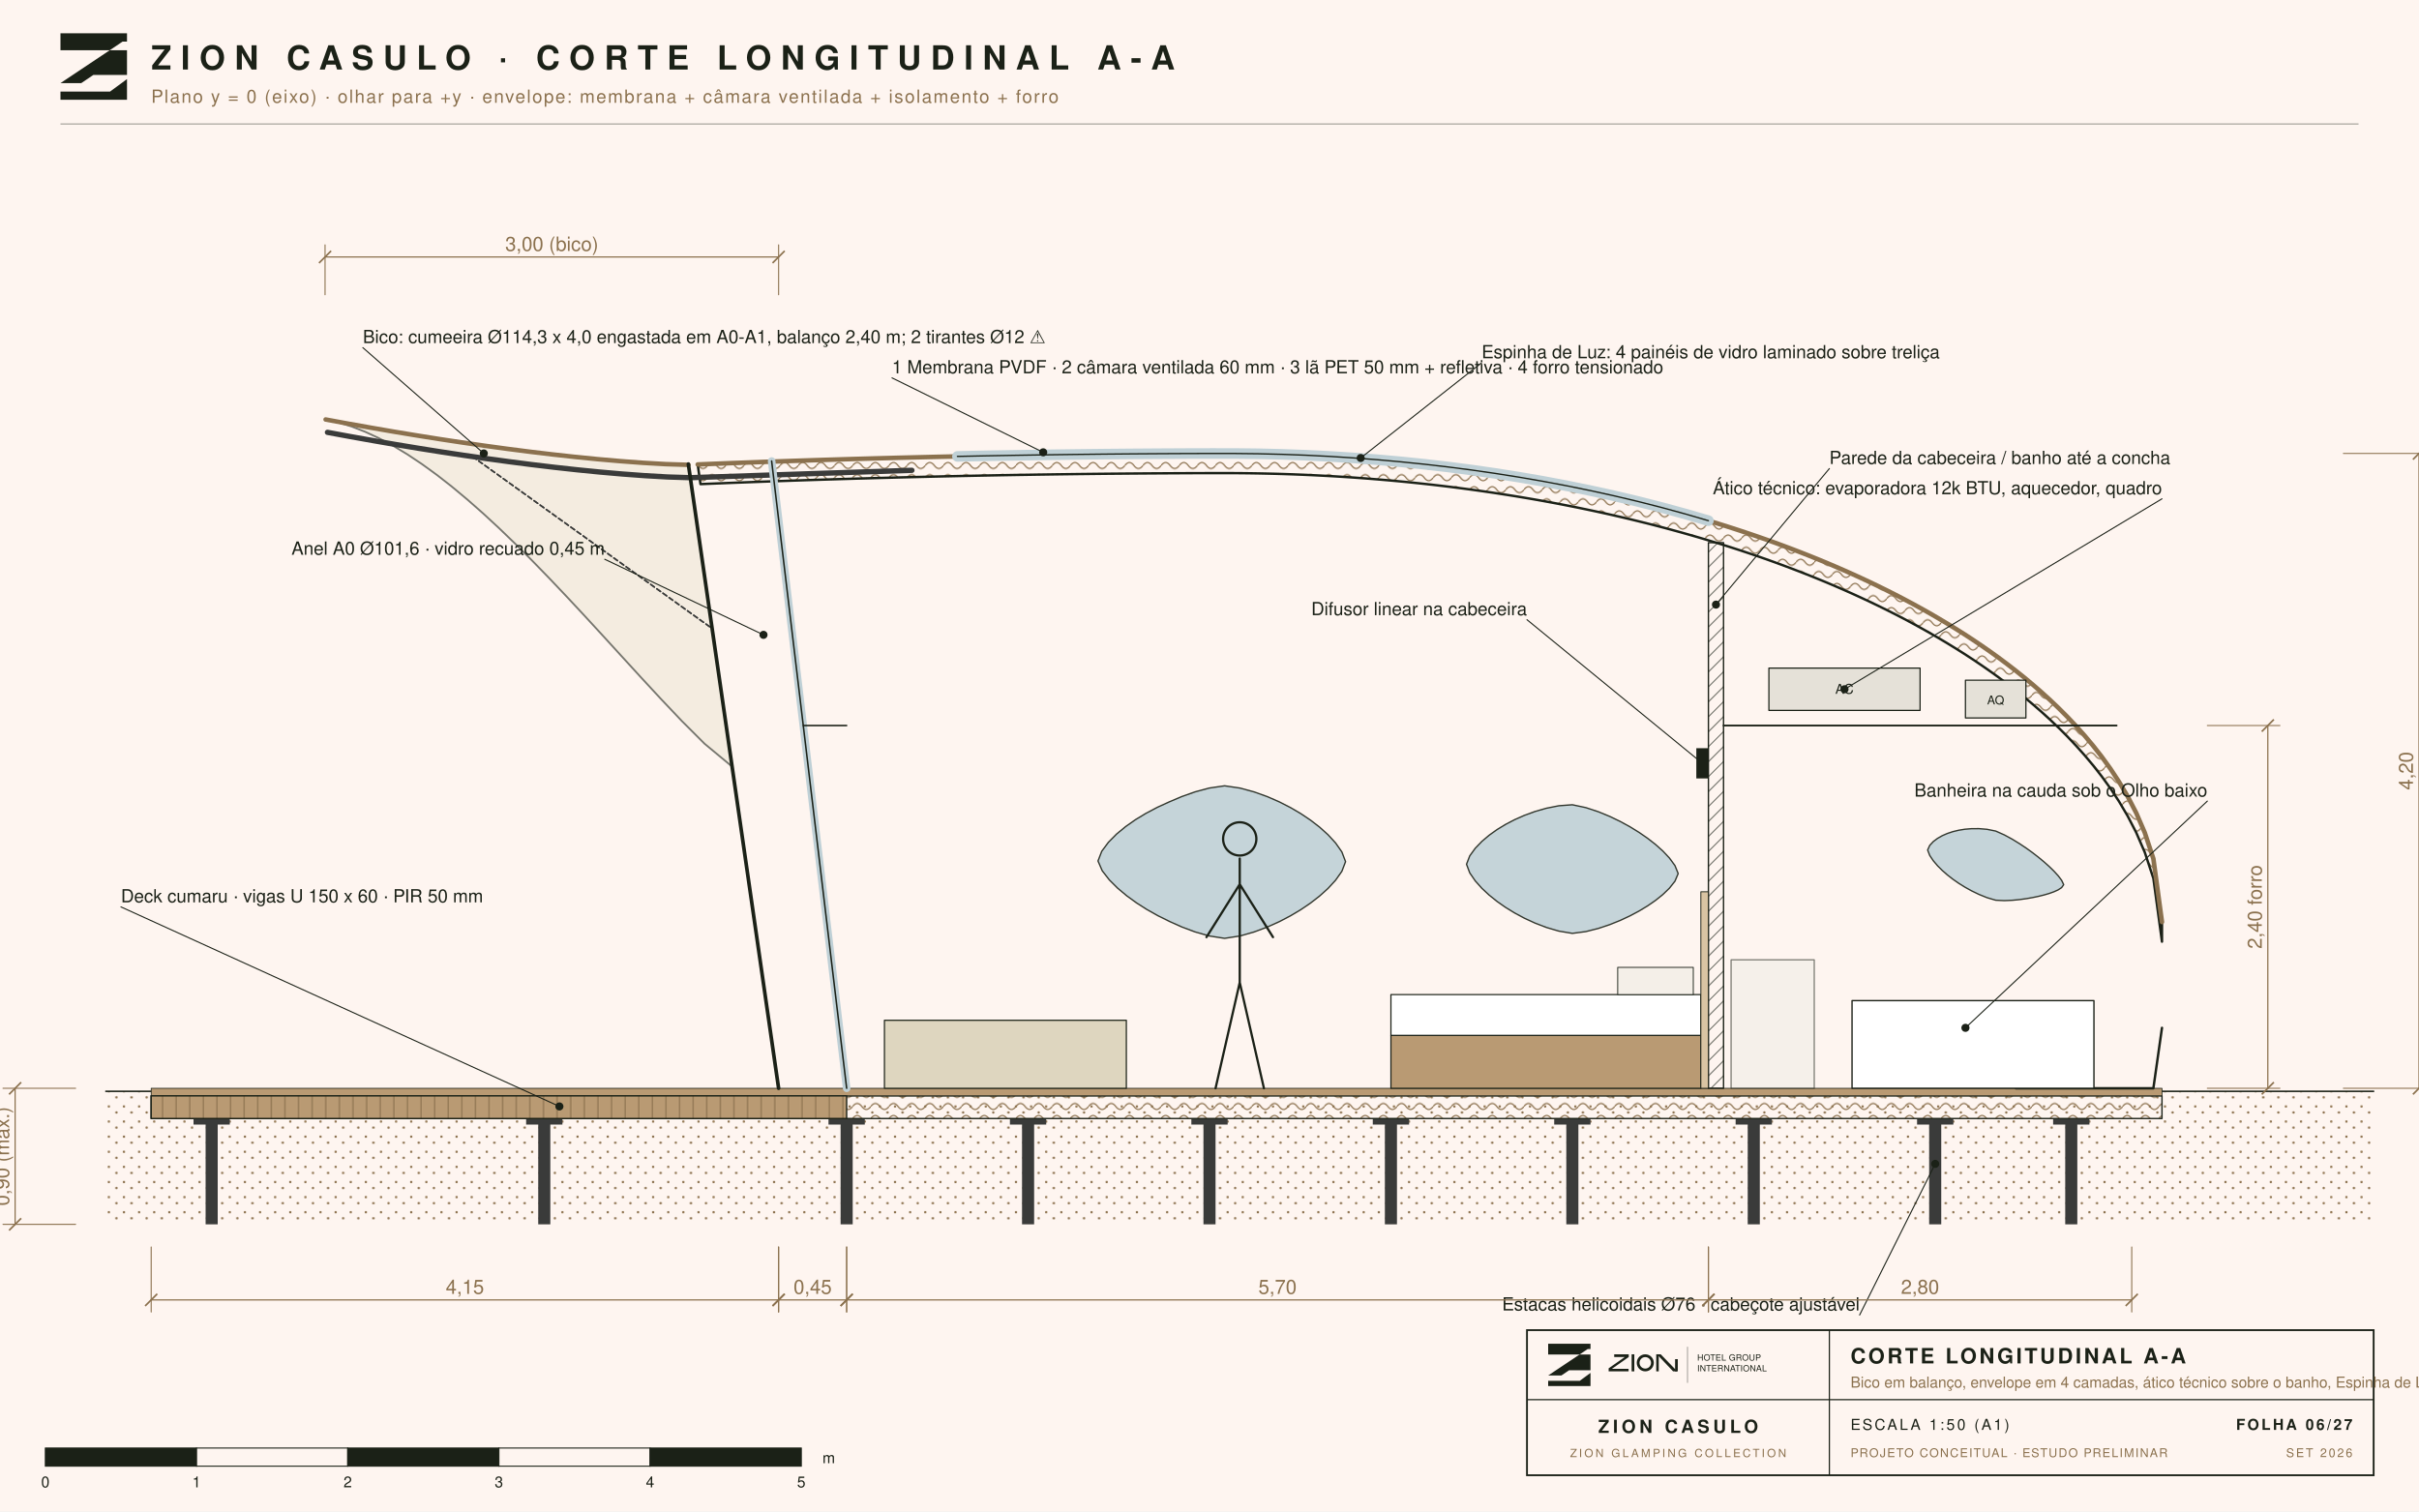
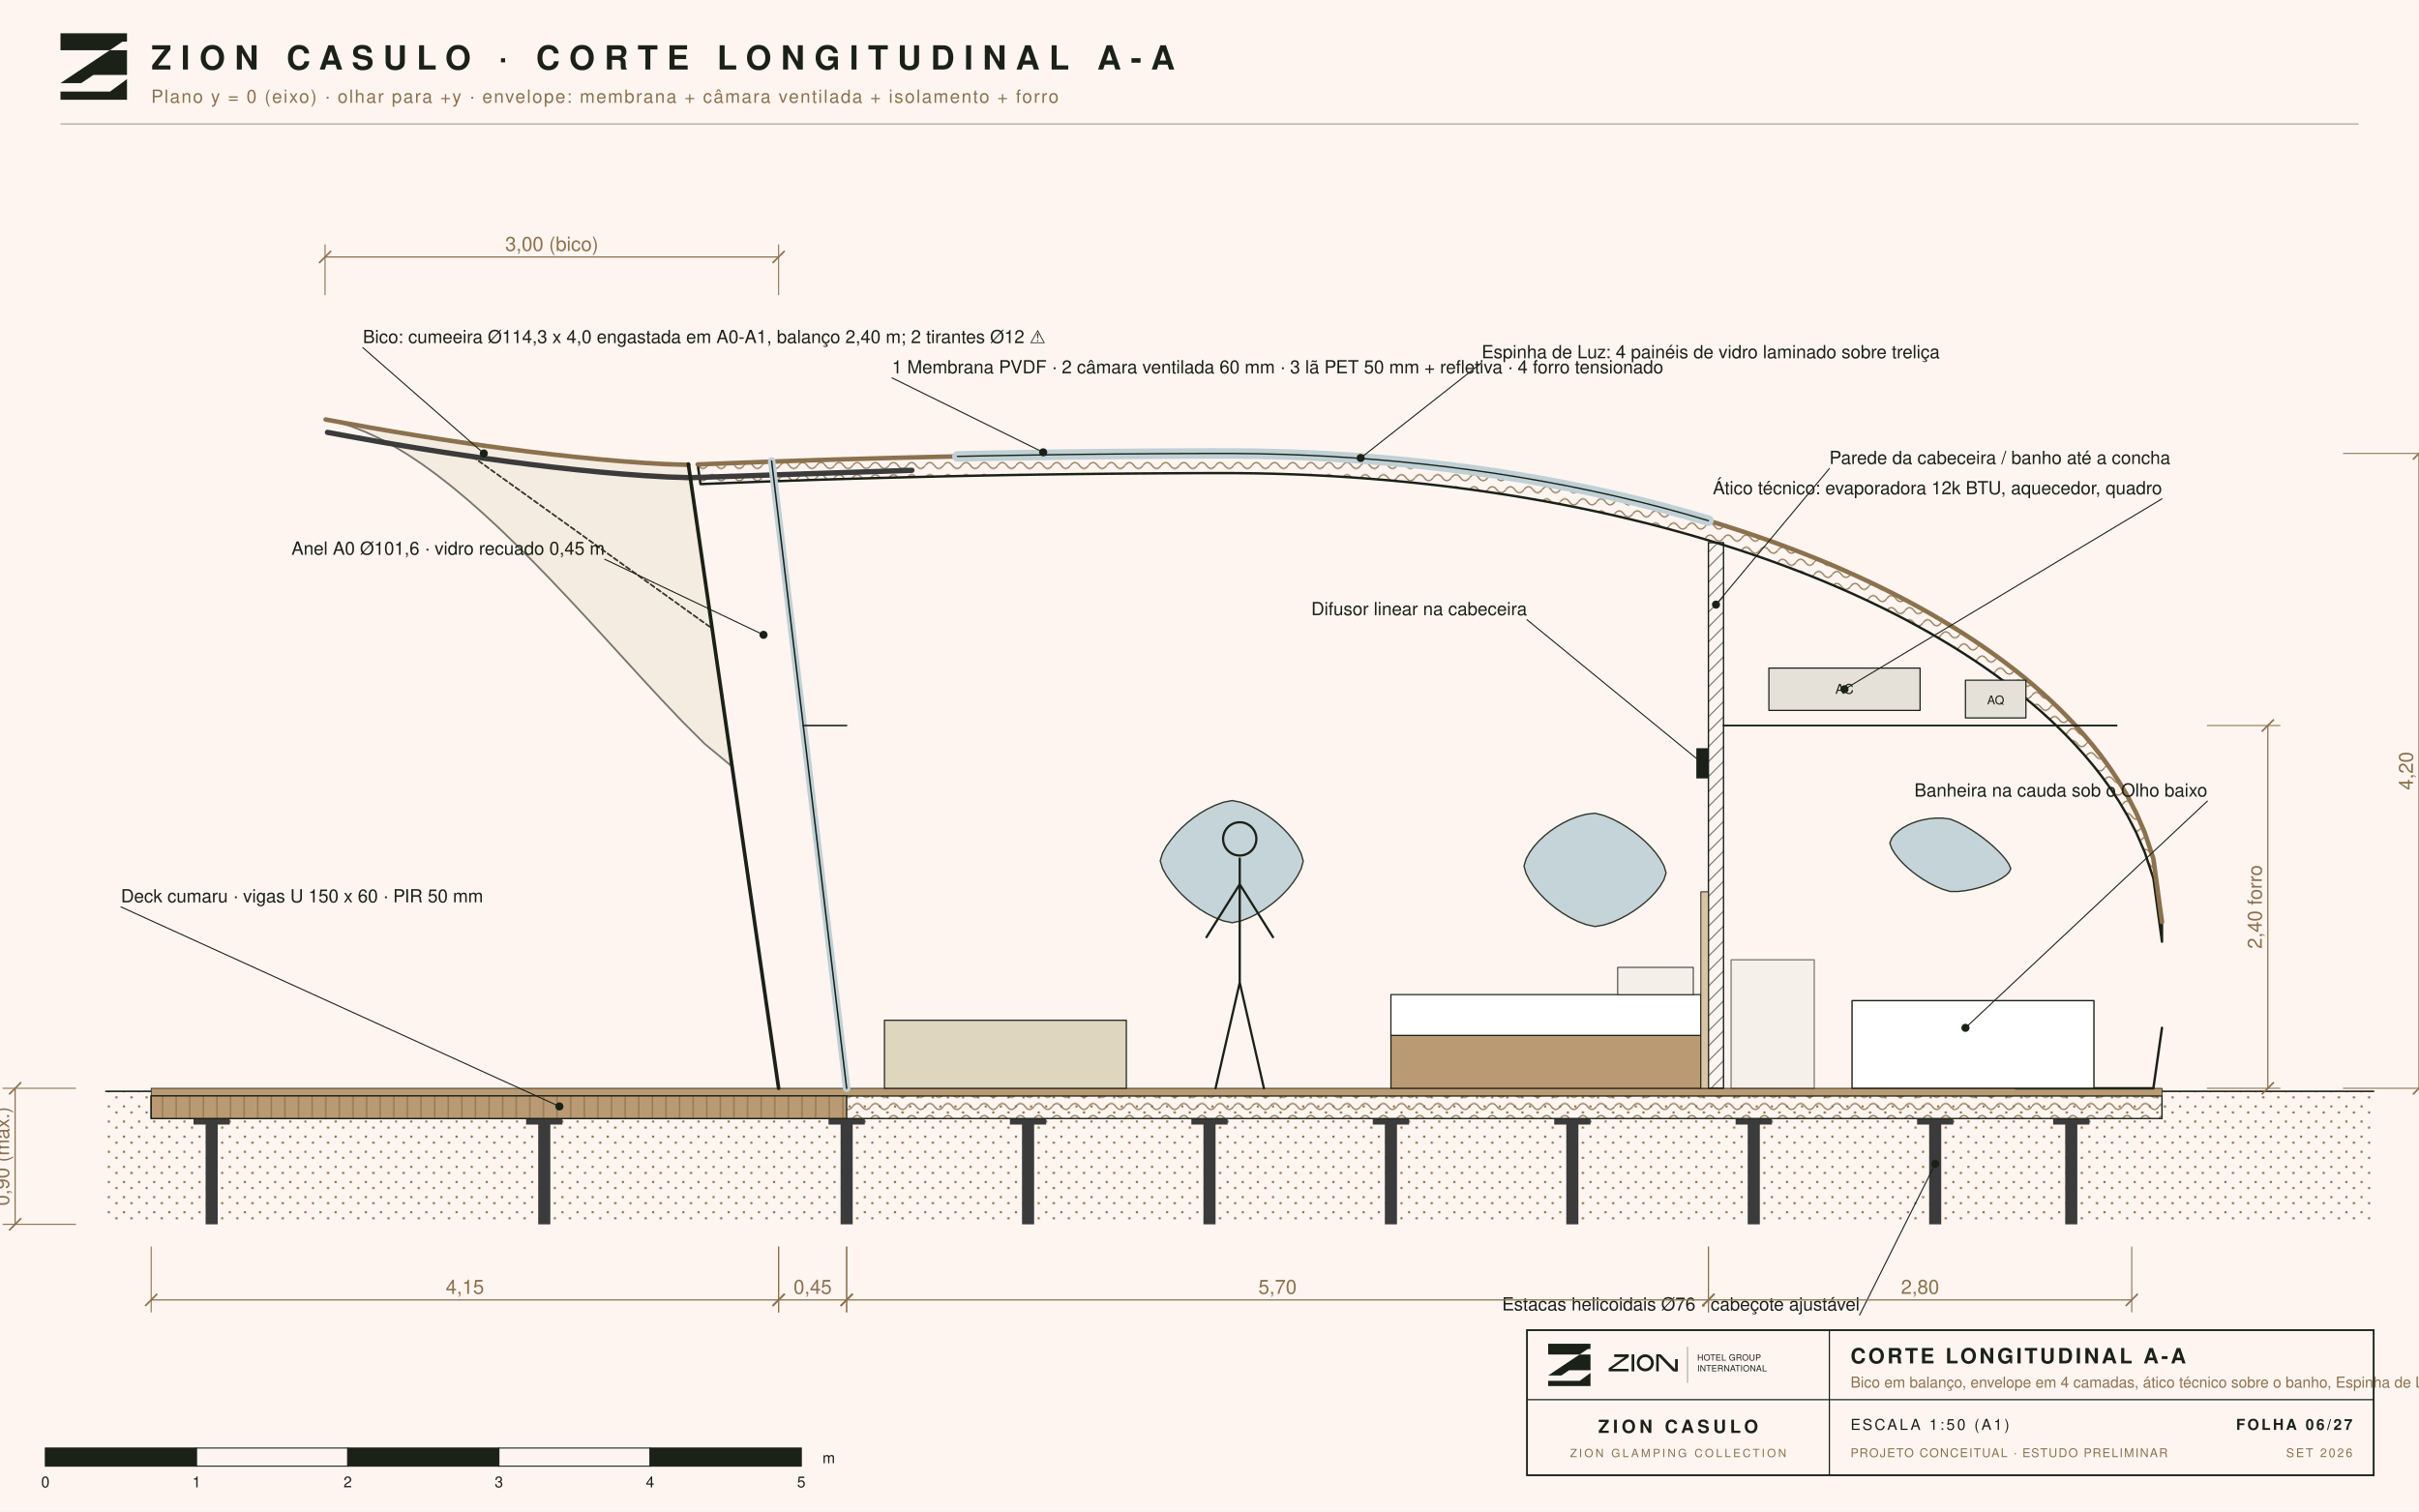
<svg xmlns="http://www.w3.org/2000/svg" viewBox="0 0 1600 1000" width="1600" height="1000" font-family="'DM Sans','Aventa',Helvetica,Arial,sans-serif">
  <defs>
    <pattern id="soil" width="10" height="10" patternUnits="userSpaceOnUse">
      <circle cx="2" cy="2" r="0.8" fill="#8B714E" />
      <circle cx="7" cy="6" r="0.8" fill="#8B714E" />
    </pattern>
    <pattern id="insul" width="12" height="8" patternUnits="userSpaceOnUse">
      <path d="M0 4 Q3 0 6 4 T12 4" fill="none" stroke="#8B714E" stroke-width="0.8" />
    </pattern>
    <pattern id="deck" width="9" height="60" patternUnits="userSpaceOnUse">
      <rect width="9" height="60" fill="#B99A73" />
      <line x1="8.5" y1="0" x2="8.5" y2="60" stroke="#8B714E" stroke-width="0.9" opacity="0.8" />
    </pattern>
    <pattern id="hatch" width="7" height="7" patternUnits="userSpaceOnUse" patternTransform="rotate(45)">
      <line x1="0" y1="0" x2="0" y2="7" stroke="#1B2117" stroke-width="0.8" />
    </pattern>
  </defs>
  <rect width="1600" height="1000" fill="#FEF5F0" />
  <g transform="translate(40.00,22.00) scale(0.44)">
    <polygon points="0,0 100,0 100,12.5 93.4,12.5 74.1,25.5 0,25.5" fill="#1B2117" />
    <polygon points="74.1,25.5 100,25.5 100,62.7 49.4,62.7 31.2,75 0,75" fill="#1B2117" />
    <polygon points="0,87.7 74.5,87.7 100,68.9 100,100 0,100" fill="#1B2117" />
  </g>
  <text x="100.00" y="46.00" fill="#1B2117" text-anchor="start" style="font-family:'DM Sans','Aventa',Helvetica,Arial,sans-serif;font-size:22px;font-weight:700;letter-spacing:0.28em;">ZION CASULO · CORTE LONGITUDINAL A-A</text>
  <text x="100.00" y="68.00" fill="#8B714E" text-anchor="start" style="font-family:'DM Sans','Aventa',Helvetica,Arial,sans-serif;font-size:12px;font-weight:400;letter-spacing:0.08em;">Plano y = 0 (eixo) · olhar para +y · envelope: membrana + câmara ventilada + isolamento + forro</text>
  <line x1="40" y1="82" x2="1560" y2="82" stroke="#1B2117" stroke-width="0.6" opacity="0.5" />
  <polygon points="70.00,810.00 1570.00,810.00 1570.00,722.00 70.00,722.00" fill="url(#soil)" stroke="none" stroke-width="1.0" opacity="1.0" stroke-linejoin="round" stroke-linecap="round" />
  <line x1="70.00" y1="722.00" x2="1570.00" y2="722.00" stroke="#1B2117" stroke-width="1.0" opacity="1.0" stroke-linecap="round" />
  <polygon points="136.00,810.00 144.00,810.00 144.00,742.00 136.00,742.00" fill="#3A3B3A" stroke="none" stroke-width="1.0" opacity="1.0" stroke-linejoin="round" stroke-linecap="round" />
  <polygon points="128.00,744.00 152.00,744.00 152.00,740.00 128.00,740.00" fill="#3A3B3A" stroke="none" stroke-width="1.0" opacity="1.0" stroke-linejoin="round" stroke-linecap="round" />
  <polygon points="356.00,810.00 364.00,810.00 364.00,742.00 356.00,742.00" fill="#3A3B3A" stroke="none" stroke-width="1.0" opacity="1.0" stroke-linejoin="round" stroke-linecap="round" />
  <polygon points="348.00,744.00 372.00,744.00 372.00,740.00 348.00,740.00" fill="#3A3B3A" stroke="none" stroke-width="1.0" opacity="1.0" stroke-linejoin="round" stroke-linecap="round" />
  <polygon points="556.00,810.00 564.00,810.00 564.00,742.00 556.00,742.00" fill="#3A3B3A" stroke="none" stroke-width="1.0" opacity="1.0" stroke-linejoin="round" stroke-linecap="round" />
  <polygon points="548.00,744.00 572.00,744.00 572.00,740.00 548.00,740.00" fill="#3A3B3A" stroke="none" stroke-width="1.0" opacity="1.0" stroke-linejoin="round" stroke-linecap="round" />
  <polygon points="676.00,810.00 684.00,810.00 684.00,742.00 676.00,742.00" fill="#3A3B3A" stroke="none" stroke-width="1.0" opacity="1.0" stroke-linejoin="round" stroke-linecap="round" />
  <polygon points="668.00,744.00 692.00,744.00 692.00,740.00 668.00,740.00" fill="#3A3B3A" stroke="none" stroke-width="1.0" opacity="1.0" stroke-linejoin="round" stroke-linecap="round" />
  <polygon points="796.00,810.00 804.00,810.00 804.00,742.00 796.00,742.00" fill="#3A3B3A" stroke="none" stroke-width="1.0" opacity="1.0" stroke-linejoin="round" stroke-linecap="round" />
  <polygon points="788.00,744.00 812.00,744.00 812.00,740.00 788.00,740.00" fill="#3A3B3A" stroke="none" stroke-width="1.0" opacity="1.0" stroke-linejoin="round" stroke-linecap="round" />
  <polygon points="916.00,810.00 924.00,810.00 924.00,742.00 916.00,742.00" fill="#3A3B3A" stroke="none" stroke-width="1.0" opacity="1.0" stroke-linejoin="round" stroke-linecap="round" />
  <polygon points="908.00,744.00 932.00,744.00 932.00,740.00 908.00,740.00" fill="#3A3B3A" stroke="none" stroke-width="1.0" opacity="1.0" stroke-linejoin="round" stroke-linecap="round" />
  <polygon points="1036.00,810.00 1044.00,810.00 1044.00,742.00 1036.00,742.00" fill="#3A3B3A" stroke="none" stroke-width="1.0" opacity="1.0" stroke-linejoin="round" stroke-linecap="round" />
  <polygon points="1028.00,744.00 1052.00,744.00 1052.00,740.00 1028.00,740.00" fill="#3A3B3A" stroke="none" stroke-width="1.0" opacity="1.0" stroke-linejoin="round" stroke-linecap="round" />
  <polygon points="1156.00,810.00 1164.00,810.00 1164.00,742.00 1156.00,742.00" fill="#3A3B3A" stroke="none" stroke-width="1.0" opacity="1.0" stroke-linejoin="round" stroke-linecap="round" />
  <polygon points="1148.00,744.00 1172.00,744.00 1172.00,740.00 1148.00,740.00" fill="#3A3B3A" stroke="none" stroke-width="1.0" opacity="1.0" stroke-linejoin="round" stroke-linecap="round" />
  <polygon points="1276.00,810.00 1284.00,810.00 1284.00,742.00 1276.00,742.00" fill="#3A3B3A" stroke="none" stroke-width="1.0" opacity="1.0" stroke-linejoin="round" stroke-linecap="round" />
  <polygon points="1268.00,744.00 1292.00,744.00 1292.00,740.00 1268.00,740.00" fill="#3A3B3A" stroke="none" stroke-width="1.0" opacity="1.0" stroke-linejoin="round" stroke-linecap="round" />
  <polygon points="1366.00,810.00 1374.00,810.00 1374.00,742.00 1366.00,742.00" fill="#3A3B3A" stroke="none" stroke-width="1.0" opacity="1.0" stroke-linejoin="round" stroke-linecap="round" />
  <polygon points="1358.00,744.00 1382.00,744.00 1382.00,740.00 1358.00,740.00" fill="#3A3B3A" stroke="none" stroke-width="1.0" opacity="1.0" stroke-linejoin="round" stroke-linecap="round" />
  <polygon points="100.00,740.00 1430.00,740.00 1430.00,725.00 100.00,725.00" fill="url(#insul)" stroke="#1B2117" stroke-width="0.9" opacity="1.0" stroke-linejoin="round" stroke-linecap="round" />
  <polygon points="100.00,725.00 1430.00,725.00 1430.00,720.00 100.00,720.00" fill="#B99A73" stroke="#1B2117" stroke-width="0.5" opacity="1.0" stroke-linejoin="round" stroke-linecap="round" />
  <polygon points="100.00,740.00 560.00,740.00 560.00,725.00 100.00,725.00" fill="url(#deck)" stroke="#1B2117" stroke-width="0.9" opacity="1.0" stroke-linejoin="round" stroke-linecap="round" />
  <polygon points="461.48,307.28 468.43,306.99 475.39,306.72 482.34,306.44 489.31,306.18 496.27,305.92 503.24,305.66 510.20,305.41 517.17,305.17 524.15,304.93 531.12,304.70 538.10,304.47 545.08,304.25 552.06,304.04 559.04,303.83 566.02,303.62 573.01,303.43 580.00,303.23 586.99,303.05 593.98,302.86 600.97,302.69 607.97,302.52 614.96,302.35 621.96,302.19 628.96,302.04 635.96,301.89 642.96,301.75 649.96,301.61 656.97,301.48 663.97,301.35 670.98,301.23 677.98,301.12 684.99,301.01 692.00,300.91 699.01,300.81 706.02,300.72 713.03,300.63 720.04,300.55 727.06,300.47 734.07,300.40 741.08,300.34 748.10,300.28 755.11,300.23 762.13,300.18 769.14,300.14 775.94,300.10 781.62,300.07 787.31,300.04 793.00,300.03 798.69,300.01 804.38,300.00 810.06,300.00 815.75,300.01 821.44,300.05 827.12,300.12 832.81,300.21 838.50,300.33 844.19,300.47 849.88,300.64 855.56,300.84 861.25,301.06 866.94,301.31 872.62,301.59 878.31,301.89 884.00,302.22 889.69,302.57 895.38,302.95 901.06,303.36 906.75,303.80 912.44,304.26 918.12,304.75 923.81,305.27 929.50,305.81 935.19,306.39 940.88,306.99 946.56,307.61 952.25,308.27 957.94,308.95 963.62,309.67 969.31,310.41 975.00,311.18 980.69,311.98 986.37,312.81 992.06,313.67 997.75,314.56 1003.44,315.47 1009.12,316.42 1014.81,317.40 1020.50,318.41 1026.19,319.46 1031.88,320.53 1037.56,321.64 1043.25,322.77 1048.94,323.95 1054.62,325.15 1060.31,326.39 1066.00,327.66 1071.69,328.97 1077.38,330.31 1083.06,331.69 1088.75,333.10 1094.44,334.55 1100.12,336.03 1105.81,337.56 1111.50,339.12 1117.19,340.73 1122.88,342.37 1128.56,344.05 1134.25,345.77 1139.94,347.54 1145.62,349.35 1151.31,351.20 1157.00,353.10 1162.69,355.04 1168.38,357.03 1174.06,359.07 1179.75,361.16 1185.44,363.30 1191.12,365.49 1196.81,367.73 1202.50,370.03 1208.19,372.38 1213.88,374.80 1219.56,377.27 1225.25,379.80 1230.94,382.40 1236.62,385.06 1242.31,387.79 1248.00,390.59 1253.69,393.47 1259.38,396.42 1265.06,399.45 1270.75,402.57 1276.44,405.77 1282.12,409.07 1287.81,412.46 1293.50,415.95 1299.19,419.54 1304.88,423.25 1310.56,427.08 1316.25,431.04 1321.94,435.13 1327.62,439.37 1333.31,443.76 1339.00,448.32 1344.69,453.07 1350.38,458.02 1356.06,463.19 1361.75,468.60 1367.44,474.29 1373.12,480.30 1378.81,486.66 1384.50,493.43 1390.19,500.70 1395.88,508.57 1401.56,517.19 1407.25,526.79 1412.94,537.77 1418.62,550.89 1424.31,568.11 1430.00,610.00 1430.00,623.00 1424.31,581.11 1418.62,563.89 1412.94,550.77 1407.25,539.79 1401.56,530.19 1395.88,521.57 1390.19,513.70 1384.50,506.43 1378.81,499.66 1373.12,493.30 1367.44,487.29 1361.75,481.60 1356.06,476.19 1350.38,471.02 1344.69,466.07 1339.00,461.32 1333.31,456.76 1327.62,452.37 1321.94,448.13 1316.25,444.04 1310.56,440.08 1304.88,436.25 1299.19,432.54 1293.50,428.95 1287.81,425.46 1282.12,422.07 1276.44,418.77 1270.75,415.57 1265.06,412.45 1259.38,409.42 1253.69,406.47 1248.00,403.59 1242.31,400.79 1236.62,398.06 1230.94,395.40 1225.25,392.80 1219.56,390.27 1213.88,387.80 1208.19,385.38 1202.50,383.03 1196.81,380.73 1191.12,378.49 1185.44,376.30 1179.75,374.16 1174.06,372.07 1168.38,370.03 1162.69,368.04 1157.00,366.10 1151.31,364.20 1145.62,362.35 1139.94,360.54 1134.25,358.77 1128.56,357.05 1122.88,355.37 1117.19,353.73 1111.50,352.12 1105.81,350.56 1100.12,349.03 1094.44,347.55 1088.75,346.10 1083.06,344.69 1077.38,343.31 1071.69,341.97 1066.00,340.66 1060.31,339.39 1054.62,338.15 1048.94,336.95 1043.25,335.77 1037.56,334.64 1031.88,333.53 1026.19,332.46 1020.50,331.41 1014.81,330.40 1009.12,329.42 1003.44,328.47 997.75,327.56 992.06,326.67 986.37,325.81 980.69,324.98 975.00,324.18 969.31,323.41 963.62,322.67 957.94,321.95 952.25,321.27 946.56,320.61 940.88,319.99 935.19,319.39 929.50,318.81 923.81,318.27 918.12,317.75 912.44,317.26 906.75,316.80 901.06,316.36 895.38,315.95 889.69,315.57 884.00,315.22 878.31,314.89 872.62,314.59 866.94,314.31 861.25,314.06 855.56,313.84 849.88,313.64 844.19,313.47 838.50,313.33 832.81,313.21 827.12,313.12 821.44,313.05 815.75,313.01 810.06,313.00 804.38,313.00 798.69,313.01 793.00,313.02 787.31,313.04 781.62,313.07 775.94,313.10 769.18,313.14 762.20,313.18 755.23,313.23 748.25,313.28 741.28,313.34 734.31,313.40 727.34,313.47 720.37,313.55 713.39,313.63 706.42,313.72 699.46,313.81 692.49,313.91 685.52,314.01 678.55,314.12 671.59,314.23 664.62,314.35 657.66,314.48 650.70,314.61 643.73,314.75 636.77,314.89 629.82,315.04 622.86,315.19 615.90,315.35 608.95,315.52 601.99,315.69 595.04,315.86 588.09,316.05 581.14,316.23 574.20,316.43 567.25,316.62 560.31,316.83 553.37,317.04 546.43,317.25 539.49,317.47 532.55,317.70 525.62,317.93 518.69,318.17 511.76,318.41 504.83,318.66 497.91,318.92 490.98,319.18 484.06,319.44 477.15,319.72 470.23,319.99 463.32,320.28" fill="url(#insul)" stroke="#1B2117" stroke-width="1.6" opacity="1.0" stroke-linejoin="round" stroke-linecap="round" />
  <polyline points="461.48,307.28 468.43,306.99 475.39,306.72 482.34,306.44 489.31,306.18 496.27,305.92 503.24,305.66 510.20,305.41 517.17,305.17 524.15,304.93 531.12,304.70 538.10,304.47 545.08,304.25 552.06,304.04 559.04,303.83 566.02,303.62 573.01,303.43 580.00,303.23 586.99,303.05 593.98,302.86 600.97,302.69 607.97,302.52 614.96,302.35 621.96,302.19 628.96,302.04 635.96,301.89 642.96,301.75 649.96,301.61 656.97,301.48 663.97,301.35 670.98,301.23 677.98,301.12 684.99,301.01 692.00,300.91 699.01,300.81 706.02,300.72 713.03,300.63 720.04,300.55 727.06,300.47 734.07,300.40 741.08,300.34 748.10,300.28 755.11,300.23 762.13,300.18 769.14,300.14 775.94,300.10 781.62,300.07 787.31,300.04 793.00,300.03 798.69,300.01 804.38,300.00 810.06,300.00 815.75,300.01 821.44,300.05 827.12,300.12 832.81,300.21 838.50,300.33 844.19,300.47 849.88,300.64 855.56,300.84 861.25,301.06 866.94,301.31 872.62,301.59 878.31,301.89 884.00,302.22 889.69,302.57 895.38,302.95 901.06,303.36 906.75,303.80 912.44,304.26 918.12,304.75 923.81,305.27 929.50,305.81 935.19,306.39 940.88,306.99 946.56,307.61 952.25,308.27 957.94,308.95 963.62,309.67 969.31,310.41 975.00,311.18 980.69,311.98 986.37,312.81 992.06,313.67 997.75,314.56 1003.44,315.47 1009.12,316.42 1014.81,317.40 1020.50,318.41 1026.19,319.46 1031.88,320.53 1037.56,321.64 1043.25,322.77 1048.94,323.95 1054.62,325.15 1060.31,326.39 1066.00,327.66 1071.69,328.97 1077.38,330.31 1083.06,331.69 1088.75,333.10 1094.44,334.55 1100.12,336.03 1105.81,337.56 1111.50,339.12 1117.19,340.73 1122.88,342.37 1128.56,344.05 1134.25,345.77 1139.94,347.54 1145.62,349.35 1151.31,351.20 1157.00,353.10 1162.69,355.04 1168.38,357.03 1174.06,359.07 1179.75,361.16 1185.44,363.30 1191.12,365.49 1196.81,367.73 1202.50,370.03 1208.19,372.38 1213.88,374.80 1219.56,377.27 1225.25,379.80 1230.94,382.40 1236.62,385.06 1242.31,387.79 1248.00,390.59 1253.69,393.47 1259.38,396.42 1265.06,399.45 1270.75,402.57 1276.44,405.77 1282.12,409.07 1287.81,412.46 1293.50,415.95 1299.19,419.54 1304.88,423.25 1310.56,427.08 1316.25,431.04 1321.94,435.13 1327.62,439.37 1333.31,443.76 1339.00,448.32 1344.69,453.07 1350.38,458.02 1356.06,463.19 1361.75,468.60 1367.44,474.29 1373.12,480.30 1378.81,486.66 1384.50,493.43 1390.19,500.70 1395.88,508.57 1401.56,517.19 1407.25,526.79 1412.94,537.77 1418.62,550.89 1424.31,568.11 1430.00,610.00" fill="none" stroke="#8B714E" stroke-width="3" opacity="1.0" stroke-linejoin="round" stroke-linecap="round" />
  <polyline points="1333.31,720.00 1339.00,720.00 1344.69,720.00 1350.38,720.00 1356.06,720.00 1361.75,720.00 1367.44,720.00 1373.12,720.00 1378.81,720.00 1384.50,720.00 1390.19,720.00 1395.88,720.00 1401.56,720.00 1407.25,720.00 1412.94,720.00 1418.62,720.00 1424.31,720.00 1430.00,680.00" fill="none" stroke="#1B2117" stroke-width="1.6" opacity="1.0" stroke-linejoin="round" stroke-linecap="round" />
  <polygon points="455.37,307.53 440.37,307.06 425.37,306.20 410.37,305.09 395.37,303.78 380.37,302.29 365.37,300.64 350.37,298.85 335.37,296.92 320.37,294.87 305.37,292.70 290.37,290.43 275.37,288.04 260.37,285.56 245.37,282.97 230.37,280.30 215.37,277.53 223.95,279.50 232.70,282.23 241.62,285.71 250.71,289.93 259.98,294.90 269.43,300.59 279.06,307.01 288.87,314.13 298.88,321.95 309.07,330.45 319.47,339.60 330.06,349.40 340.87,359.82 351.91,370.83 363.17,382.42 374.68,394.55 386.47,407.20 398.55,420.34 410.96,433.93 423.77,447.94 437.07,462.32 451.02,477.04 466.01,492.03 484.23,507.15" fill="#EDE6D6" stroke="#1B2117" stroke-width="1.2" opacity="0.6" stroke-linejoin="round" stroke-linecap="round" />
  <polyline points="455.37,307.53 440.37,307.06 425.37,306.20 410.37,305.09 395.37,303.78 380.37,302.29 365.37,300.64 350.37,298.85 335.37,296.92 320.37,294.87 305.37,292.70 290.37,290.43 275.37,288.04 260.37,285.56 245.37,282.97 230.37,280.30 215.37,277.53" fill="none" stroke="#8B714E" stroke-width="3" opacity="1.0" stroke-linejoin="round" stroke-linecap="round" />
  <polyline points="603.17,311.15 456.59,316.03 441.59,315.56 426.59,314.70 411.59,313.59 396.59,312.28 381.59,310.79 366.59,309.14 351.59,307.35 336.59,305.42 321.59,303.37 306.59,301.20 291.59,298.93 276.59,296.54 261.59,294.06 246.59,291.47 231.59,288.80 216.59,286.03" fill="none" stroke="#3A3B3A" stroke-width="3.5" opacity="1.0" stroke-linejoin="round" stroke-linecap="round" />
  <polyline points="312.59,302.09 471.02,415.80" fill="none" stroke="#3A3B3A" stroke-width="1.0" stroke-dasharray="3 2" opacity="1.0" stroke-linejoin="round" stroke-linecap="round" />
  <polyline points="312.59,302.09 471.02,415.80" fill="none" stroke="#3A3B3A" stroke-width="1.0" stroke-dasharray="3 2" opacity="1.0" stroke-linejoin="round" stroke-linecap="round" />
  <line x1="515.00" y1="720.00" x2="455.29" y2="307.00" stroke="#1B2117" stroke-width="2.4" opacity="1.0" stroke-linecap="round" />
  <line x1="560.00" y1="720.00" x2="510.38" y2="305.00" stroke="#BFD0D6" stroke-width="5" opacity="1.0" stroke-linecap="round" />
  <line x1="560.00" y1="720.00" x2="510.38" y2="305.00" stroke="#1B2117" stroke-width="1.0" opacity="1.0" stroke-linecap="round" />
  <line x1="560.00" y1="480.00" x2="531.31" y2="480.00" stroke="#1B2117" stroke-width="1.0" opacity="1.0" stroke-linecap="round" />
  <polyline points="633.27,301.95 652.55,301.56 671.85,301.22 691.15,300.92 710.46,300.66 729.78,300.44 749.10,300.27 768.42,300.14 785.33,300.05 801.00,300.01 816.67,300.02 832.33,300.20 848.00,300.58 863.67,301.16 879.33,301.94 895.00,302.93 910.67,304.11 926.33,305.51 942.00,307.11 957.67,308.92 973.33,310.95 989.00,313.20 1004.67,315.68 1020.33,318.38 1036.00,321.33 1051.67,324.52 1067.33,327.96 1083.00,331.67 1098.67,335.65 1114.33,339.92 1130.00,344.48" fill="none" stroke="#BFD0D6" stroke-width="7" opacity="1.0" stroke-linejoin="round" stroke-linecap="round" />
  <polyline points="633.27,301.95 652.55,301.56 671.85,301.22 691.15,300.92 710.46,300.66 729.78,300.44 749.10,300.27 768.42,300.14 785.33,300.05 801.00,300.01 816.67,300.02 832.33,300.20 848.00,300.58 863.67,301.16 879.33,301.94 895.00,302.93 910.67,304.11 926.33,305.51 942.00,307.11 957.67,308.92 973.33,310.95 989.00,313.20 1004.67,315.68 1020.33,318.38 1036.00,321.33 1051.67,324.52 1067.33,327.96 1083.00,331.67 1098.67,335.65 1114.33,339.92 1130.00,344.48" fill="none" stroke="#1B2117" stroke-width="0.9" opacity="1.0" stroke-linejoin="round" stroke-linecap="round" />
  <polygon points="1130.00,720.00 1140.00,720.00 1140.00,359.00 1130.00,359.00" fill="url(#hatch)" stroke="#1B2117" stroke-width="0.9" opacity="1.0" stroke-linejoin="round" stroke-linecap="round" />
  <line x1="1140.00" y1="480.00" x2="1400.00" y2="480.00" stroke="#1B2117" stroke-width="1.2" opacity="1.0" stroke-linecap="round" />
  <polygon points="1170.00,470.00 1270.00,470.00 1270.00,442.00 1170.00,442.00" fill="#E5E1D8" stroke="#1B2117" stroke-width="0.8" opacity="1.0" stroke-linejoin="round" stroke-linecap="round" />
  <text x="1220.00" y="459.00" fill="#1B2117" text-anchor="middle" style="font-family:'DM Sans','Aventa',Helvetica,Arial,sans-serif;font-size:9px;font-weight:400;letter-spacing:0em;">AC</text>
  <polygon points="1300.00,475.00 1340.00,475.00 1340.00,450.00 1300.00,450.00" fill="#E5E1D8" stroke="#1B2117" stroke-width="0.8" opacity="1.0" stroke-linejoin="round" stroke-linecap="round" />
  <text x="1320.00" y="466.00" fill="#1B2117" text-anchor="middle" style="font-family:'DM Sans','Aventa',Helvetica,Arial,sans-serif;font-size:8px;font-weight:400;letter-spacing:0em;">AQ</text>
  <polygon points="1122.00,515.00 1130.00,515.00 1130.00,495.00 1122.00,495.00" fill="#1B2117" stroke="none" stroke-width="1.0" opacity="1.0" stroke-linejoin="round" stroke-linecap="round" />
  <polygon points="920.00,720.00 1125.00,720.00 1125.00,685.00 920.00,685.00" fill="#B99A73" stroke="#1B2117" stroke-width="0.8" opacity="1.0" stroke-linejoin="round" stroke-linecap="round" />
  <polygon points="920.00,685.00 1125.00,685.00 1125.00,658.00 920.00,658.00" fill="#FFFFFF" stroke="#1B2117" stroke-width="0.8" opacity="1.0" stroke-linejoin="round" stroke-linecap="round" />
  <polygon points="1070.00,658.00 1120.00,658.00 1120.00,640.00 1070.00,640.00" fill="#F4EFE8" stroke="#1B2117" stroke-width="0.6" opacity="1.0" stroke-linejoin="round" stroke-linecap="round" />
  <polygon points="1125.00,720.00 1130.00,720.00 1130.00,590.00 1125.00,590.00" fill="#D9C4A3" stroke="#1B2117" stroke-width="0.6" opacity="1.0" stroke-linejoin="round" stroke-linecap="round" />
  <polygon points="585.00,720.00 745.00,720.00 745.00,675.00 585.00,675.00" fill="#DED6BF" stroke="#1B2117" stroke-width="0.8" opacity="1.0" stroke-linejoin="round" stroke-linecap="round" />
  <polygon points="1225.00,720.00 1385.00,720.00 1385.00,662.00 1225.00,662.00" fill="#FFFFFF" stroke="#1B2117" stroke-width="0.9" opacity="1.0" stroke-linejoin="round" stroke-linecap="round" />
  <polygon points="1145.00,720.00 1200.00,720.00 1200.00,635.00 1145.00,635.00" fill="#EFEDE6" stroke="#1B2117" stroke-width="0.8" opacity="0.6" stroke-linejoin="round" stroke-linecap="round" />
-   <polygon points="890.00,570.06 887.55,576.46 883.36,582.38 878.34,587.83 872.77,592.84 866.79,597.48 860.40,601.82 853.57,605.89 846.24,609.72 838.31,613.29 829.66,616.52 820.21,619.22 810.00,620.80 799.79,619.21 790.34,616.51 781.69,613.27 773.68,609.68 765.88,605.82 758.59,601.72 751.73,597.34 745.26,592.65 739.21,587.58 733.69,582.07 729.04,576.07 726.24,569.61 728.74,563.17 733.16,557.22 738.54,551.79 744.55,546.84 751.06,542.27 758.05,538.04 765.54,534.09 773.63,530.40 781.69,526.99 790.34,523.92 799.79,521.37 810.00,519.88 820.21,521.38 829.66,523.96 838.31,527.07 846.24,530.54 853.57,534.28 860.40,538.29 866.79,542.58 872.77,547.19 878.34,552.20 883.36,557.65 887.55,563.62" fill="#BFD0D6" stroke="#1B2117" stroke-width="0.9" opacity="0.9" stroke-linejoin="round" stroke-linecap="round" />
-   <polygon points="1110.00,577.94 1107.86,583.00 1104.19,587.63 1099.80,591.86 1094.93,595.76 1089.69,599.37 1084.10,602.74 1078.13,605.92 1071.71,608.92 1064.77,611.71 1057.20,614.24 1048.93,616.33 1040.00,617.50 1031.07,616.01 1022.80,613.58 1015.23,610.67 1008.29,607.47 1001.87,604.03 995.90,600.37 990.31,596.46 985.07,592.27 980.20,587.74 975.81,582.83 972.14,577.49 970.00,571.78 972.14,566.22 975.81,561.16 980.20,556.61 985.07,552.50 990.31,548.77 995.90,545.37 1001.87,542.26 1008.29,539.43 1015.23,536.89 1022.80,534.72 1031.07,533.08 1040.00,532.42 1048.93,534.31 1057.20,537.04 1064.77,540.15 1071.71,543.49 1078.13,547.00 1084.10,550.68 1089.69,554.54 1094.93,558.62 1099.80,562.97 1104.19,567.63 1107.86,572.64" fill="#BFD0D6" stroke="#1B2117" stroke-width="0.9" opacity="0.9" stroke-linejoin="round" stroke-linecap="round" />
-   <polygon points="1365.00,585.27 1363.62,587.23 1361.27,588.76 1358.44,590.03 1355.31,591.14 1351.94,592.12 1348.35,593.00 1344.51,593.80 1340.39,594.52 1335.92,595.14 1331.06,595.61 1325.74,595.84 1320.00,595.57 1314.26,593.88 1308.94,591.73 1304.08,589.38 1299.61,586.90 1295.49,584.33 1291.65,581.65 1288.06,578.85 1284.69,575.90 1281.56,572.78 1278.73,569.45 1276.38,565.94 1275.00,562.35 1276.38,559.31 1278.73,556.77 1281.56,554.64 1284.69,552.87 1288.06,551.40 1291.65,550.21 1295.49,549.28 1299.61,548.61 1304.08,548.24 1308.94,548.22 1314.26,548.66 1320.00,549.81 1325.74,552.36 1331.06,555.26 1335.92,558.25 1340.39,561.24 1344.51,564.22 1348.35,567.20 1351.94,570.18 1355.31,573.18 1358.44,576.23 1361.27,579.31 1363.62,582.39" fill="#BFD0D6" stroke="#1B2117" stroke-width="0.9" opacity="0.9" stroke-linejoin="round" stroke-linecap="round" />
+   <polygon points="862.00,569.73 860.56,574.88 858.10,579.66 855.15,584.04 851.88,588.07 848.36,591.80 844.61,595.28 840.60,598.54 836.29,601.61 831.63,604.46 826.55,607.04 821.00,609.20 815.00,610.46 809.00,609.19 803.45,607.03 798.37,604.44 793.71,601.58 789.40,598.50 785.39,595.22 781.64,591.72 778.12,587.97 774.84,583.91 771.66,579.50 768.99,574.70 767.41,569.53 768.96,564.36 771.62,559.60 774.84,555.26 778.12,551.28 781.64,547.62 785.39,544.22 789.40,541.05 793.71,538.09 798.37,535.34 803.45,532.87 809.00,530.81 815.00,529.62 821.00,530.83 826.55,532.90 831.63,535.40 836.29,538.17 840.60,541.15 844.61,544.35 848.36,547.77 851.88,551.45 855.15,555.44 858.10,559.80 860.56,564.57" fill="#BFD0D6" stroke="#1B2117" stroke-width="0.9" opacity="0.9" stroke-linejoin="round" stroke-linecap="round" />
+   <polygon points="1102.00,577.47 1100.56,582.02 1098.10,586.20 1095.15,590.03 1091.88,593.54 1088.36,596.79 1084.61,599.82 1080.60,602.67 1076.29,605.35 1071.63,607.84 1066.55,610.08 1061.00,611.94 1055.00,612.98 1049.00,611.67 1043.45,609.54 1038.37,607.00 1033.71,604.20 1029.40,601.19 1025.39,597.99 1021.64,594.58 1018.12,590.92 1014.85,586.97 1011.90,582.68 1009.44,578.02 1008.00,573.04 1009.44,568.17 1011.90,563.74 1014.85,559.74 1018.12,556.13 1021.64,552.84 1025.39,549.83 1029.40,547.07 1033.71,544.53 1038.37,542.24 1043.45,540.26 1049.00,538.72 1055.00,538.03 1061.00,539.57 1066.55,541.87 1071.63,544.51 1076.29,547.37 1080.60,550.38 1084.61,553.55 1088.36,556.89 1091.88,560.44 1095.15,564.24 1098.10,568.34 1100.56,572.76" fill="#BFD0D6" stroke="#1B2117" stroke-width="0.9" opacity="0.9" stroke-linejoin="round" stroke-linecap="round" />
+   <polygon points="1330.00,574.77 1328.77,577.17 1326.68,579.19 1324.17,580.96 1321.39,582.53 1318.39,583.95 1315.20,585.24 1311.79,586.43 1308.12,587.51 1304.15,588.47 1299.83,589.27 1295.10,589.80 1290.00,589.80 1284.90,588.30 1280.17,586.30 1275.85,584.08 1271.88,581.72 1268.21,579.24 1264.80,576.66 1261.61,573.95 1258.61,571.09 1255.83,568.04 1253.32,564.79 1251.23,561.33 1250.00,557.77 1251.23,554.64 1253.32,551.96 1255.83,549.66 1258.61,547.69 1261.61,546.01 1264.80,544.57 1268.21,543.36 1271.88,542.39 1275.85,541.67 1280.17,541.26 1284.90,541.25 1290.00,541.91 1295.10,544.01 1299.83,546.50 1304.15,549.12 1308.12,551.78 1311.79,554.47 1315.20,557.18 1318.39,559.94 1321.39,562.76 1324.17,565.66 1326.68,568.66 1328.77,571.74" fill="#BFD0D6" stroke="#1B2117" stroke-width="0.9" opacity="0.9" stroke-linejoin="round" stroke-linecap="round" />
  <g transform="translate(820.0,720.0) scale(1.000)">
    <circle cx="0" cy="-165" r="11" fill="none" stroke="#1B2117" stroke-width="1.5" />
    <path d="M0 -152 V-70 M0 -70 L-16 0 M0 -70 L16 0 M-22 -100 L0 -135 L22 -100" fill="none" stroke="#1B2117" stroke-width="1.5" stroke-linecap="round" />
  </g>
  <line x1="690.00" y1="299.25" x2="590.00" y2="250.00" stroke="#1B2117" stroke-width="0.7" opacity="1.0" stroke-linecap="round" />
  <circle cx="690.00" cy="299.25" r="2.2" fill="#1B2117" stroke="#1B2117" stroke-width="1.0" />
  <text x="590.00" y="247.00" fill="#1B2117" text-anchor="start" style="font-family:'DM Sans','Aventa',Helvetica,Arial,sans-serif;font-size:12px;font-weight:400;letter-spacing:0em;">1 Membrana PVDF · 2 câmara ventilada 60 mm · 3 lã PET 50 mm + refletiva · 4 forro tensionado</text>
  <line x1="900.00" y1="303.00" x2="980.00" y2="240.00" stroke="#1B2117" stroke-width="0.7" opacity="1.0" stroke-linecap="round" />
  <circle cx="900.00" cy="303.00" r="2.2" fill="#1B2117" stroke="#1B2117" stroke-width="1.0" />
  <text x="980.00" y="237.00" fill="#1B2117" text-anchor="start" style="font-family:'DM Sans','Aventa',Helvetica,Arial,sans-serif;font-size:12px;font-weight:400;letter-spacing:0em;">Espinha de Luz: 4 painéis de vidro laminado sobre treliça</text>
  <line x1="1135.00" y1="400.00" x2="1210.00" y2="310.00" stroke="#1B2117" stroke-width="0.7" opacity="1.0" stroke-linecap="round" />
  <circle cx="1135.00" cy="400.00" r="2.2" fill="#1B2117" stroke="#1B2117" stroke-width="1.0" />
  <text x="1210.00" y="307.00" fill="#1B2117" text-anchor="start" style="font-family:'DM Sans','Aventa',Helvetica,Arial,sans-serif;font-size:12px;font-weight:400;letter-spacing:0em;">Parede da cabeceira / banho até a concha</text>
  <line x1="1220.00" y1="456.00" x2="1430.00" y2="330.00" stroke="#1B2117" stroke-width="0.7" opacity="1.0" stroke-linecap="round" />
  <circle cx="1220.00" cy="456.00" r="2.2" fill="#1B2117" stroke="#1B2117" stroke-width="1.0" />
  <text x="1430.00" y="327.00" fill="#1B2117" text-anchor="end" style="font-family:'DM Sans','Aventa',Helvetica,Arial,sans-serif;font-size:12px;font-weight:400;letter-spacing:0em;">Ático técnico: evaporadora 12k BTU, aquecedor, quadro</text>
  <line x1="1126.00" y1="505.00" x2="1010.00" y2="410.00" stroke="#1B2117" stroke-width="0.7" opacity="1.0" stroke-linecap="round" />
  <circle cx="1126.00" cy="505.00" r="2.2" fill="#1B2117" stroke="#1B2117" stroke-width="1.0" />
  <text x="1010.00" y="407.00" fill="#1B2117" text-anchor="end" style="font-family:'DM Sans','Aventa',Helvetica,Arial,sans-serif;font-size:12px;font-weight:400;letter-spacing:0em;">Difusor linear na cabeceira</text>
  <line x1="505.00" y1="420.00" x2="400.00" y2="370.00" stroke="#1B2117" stroke-width="0.7" opacity="1.0" stroke-linecap="round" />
  <circle cx="505.00" cy="420.00" r="2.2" fill="#1B2117" stroke="#1B2117" stroke-width="1.0" />
  <text x="400.00" y="367.00" fill="#1B2117" text-anchor="end" style="font-family:'DM Sans','Aventa',Helvetica,Arial,sans-serif;font-size:12px;font-weight:400;letter-spacing:0em;">Anel A0 Ø101,6 · vidro recuado 0,45 m</text>
  <line x1="320.00" y1="300.00" x2="240.00" y2="230.00" stroke="#1B2117" stroke-width="0.7" opacity="1.0" stroke-linecap="round" />
  <circle cx="320.00" cy="300.00" r="2.2" fill="#1B2117" stroke="#1B2117" stroke-width="1.0" />
  <text x="240.00" y="227.00" fill="#1B2117" text-anchor="start" style="font-family:'DM Sans','Aventa',Helvetica,Arial,sans-serif;font-size:12px;font-weight:400;letter-spacing:0em;">Bico: cumeeira Ø114,3 x 4,0 engastada em A0-A1, balanço 2,40 m; 2 tirantes Ø12 ⚠️</text>
  <line x1="370.00" y1="732.00" x2="80.00" y2="600.00" stroke="#1B2117" stroke-width="0.7" opacity="1.0" stroke-linecap="round" />
  <circle cx="370.00" cy="732.00" r="2.2" fill="#1B2117" stroke="#1B2117" stroke-width="1.0" />
  <text x="80.00" y="597.00" fill="#1B2117" text-anchor="start" style="font-family:'DM Sans','Aventa',Helvetica,Arial,sans-serif;font-size:12px;font-weight:400;letter-spacing:0em;">Deck cumaru · vigas U 150 x 60 · PIR 50 mm</text>
  <line x1="1300.00" y1="680.00" x2="1460.00" y2="530.00" stroke="#1B2117" stroke-width="0.7" opacity="1.0" stroke-linecap="round" />
  <circle cx="1300.00" cy="680.00" r="2.2" fill="#1B2117" stroke="#1B2117" stroke-width="1.0" />
  <text x="1460.00" y="527.00" fill="#1B2117" text-anchor="end" style="font-family:'DM Sans','Aventa',Helvetica,Arial,sans-serif;font-size:12px;font-weight:400;letter-spacing:0em;">Banheira na cauda sob o Olho baixo</text>
  <line x1="1280.00" y1="770.00" x2="1230.00" y2="870.00" stroke="#1B2117" stroke-width="0.7" opacity="1.0" stroke-linecap="round" />
  <circle cx="1280.00" cy="770.00" r="2.2" fill="#1B2117" stroke="#1B2117" stroke-width="1.0" />
  <text x="1230.00" y="867.00" fill="#1B2117" text-anchor="end" style="font-family:'DM Sans','Aventa',Helvetica,Arial,sans-serif;font-size:12px;font-weight:400;letter-spacing:0em;">Estacas helicoidais Ø76 · cabeçote ajustável</text>
  <line x1="560.00" y1="825.00" x2="560.00" y2="868.00" stroke="#8B714E" stroke-width="0.7" opacity="1.0" stroke-linecap="round" />
  <line x1="1130.00" y1="825.00" x2="1130.00" y2="868.00" stroke="#8B714E" stroke-width="0.7" opacity="1.0" stroke-linecap="round" />
  <line x1="560.00" y1="860.00" x2="1130.00" y2="860.00" stroke="#8B714E" stroke-width="0.8" opacity="1.0" stroke-linecap="round" />
  <line x1="556.0" y1="864.0" x2="564.0" y2="856.0" stroke="#8B714E" stroke-width="1.1" />
  <line x1="1126.0" y1="864.0" x2="1134.0" y2="856.0" stroke="#8B714E" stroke-width="1.1" />
  <text x="845.00" y="856.00" fill="#8B714E" text-anchor="middle" style="font-family:'DM Sans','Aventa',Helvetica,Arial,sans-serif;font-size:13px;font-weight:400;letter-spacing:0em;">5,70</text>
  <line x1="1130.00" y1="825.00" x2="1130.00" y2="868.00" stroke="#8B714E" stroke-width="0.7" opacity="1.0" stroke-linecap="round" />
  <line x1="1410.00" y1="825.00" x2="1410.00" y2="868.00" stroke="#8B714E" stroke-width="0.7" opacity="1.0" stroke-linecap="round" />
  <line x1="1130.00" y1="860.00" x2="1410.00" y2="860.00" stroke="#8B714E" stroke-width="0.8" opacity="1.0" stroke-linecap="round" />
  <line x1="1126.0" y1="864.0" x2="1134.0" y2="856.0" stroke="#8B714E" stroke-width="1.1" />
  <line x1="1406.0" y1="864.0" x2="1414.0" y2="856.0" stroke="#8B714E" stroke-width="1.1" />
  <text x="1270.00" y="856.00" fill="#8B714E" text-anchor="middle" style="font-family:'DM Sans','Aventa',Helvetica,Arial,sans-serif;font-size:13px;font-weight:400;letter-spacing:0em;">2,80</text>
  <line x1="515.00" y1="825.00" x2="515.00" y2="868.00" stroke="#8B714E" stroke-width="0.7" opacity="1.0" stroke-linecap="round" />
  <line x1="560.00" y1="825.00" x2="560.00" y2="868.00" stroke="#8B714E" stroke-width="0.7" opacity="1.0" stroke-linecap="round" />
  <line x1="515.00" y1="860.00" x2="560.00" y2="860.00" stroke="#8B714E" stroke-width="0.8" opacity="1.0" stroke-linecap="round" />
  <line x1="511.0" y1="864.0" x2="519.0" y2="856.0" stroke="#8B714E" stroke-width="1.1" />
  <line x1="556.0" y1="864.0" x2="564.0" y2="856.0" stroke="#8B714E" stroke-width="1.1" />
  <text x="537.50" y="856.00" fill="#8B714E" text-anchor="middle" style="font-family:'DM Sans','Aventa',Helvetica,Arial,sans-serif;font-size:13px;font-weight:400;letter-spacing:0em;">0,45</text>
  <line x1="100.00" y1="825.00" x2="100.00" y2="868.00" stroke="#8B714E" stroke-width="0.7" opacity="1.0" stroke-linecap="round" />
  <line x1="515.00" y1="825.00" x2="515.00" y2="868.00" stroke="#8B714E" stroke-width="0.7" opacity="1.0" stroke-linecap="round" />
  <line x1="100.00" y1="860.00" x2="515.00" y2="860.00" stroke="#8B714E" stroke-width="0.8" opacity="1.0" stroke-linecap="round" />
  <line x1="96.0" y1="864.0" x2="104.0" y2="856.0" stroke="#8B714E" stroke-width="1.1" />
  <line x1="511.0" y1="864.0" x2="519.0" y2="856.0" stroke="#8B714E" stroke-width="1.1" />
  <text x="307.50" y="856.00" fill="#8B714E" text-anchor="middle" style="font-family:'DM Sans','Aventa',Helvetica,Arial,sans-serif;font-size:13px;font-weight:400;letter-spacing:0em;">4,15</text>
  <line x1="215.00" y1="195.00" x2="215.00" y2="162.00" stroke="#8B714E" stroke-width="0.7" opacity="1.0" stroke-linecap="round" />
  <line x1="515.00" y1="195.00" x2="515.00" y2="162.00" stroke="#8B714E" stroke-width="0.7" opacity="1.0" stroke-linecap="round" />
  <line x1="215.00" y1="170.00" x2="515.00" y2="170.00" stroke="#8B714E" stroke-width="0.8" opacity="1.0" stroke-linecap="round" />
  <line x1="211.0" y1="174.0" x2="219.0" y2="166.0" stroke="#8B714E" stroke-width="1.1" />
  <line x1="511.0" y1="174.0" x2="519.0" y2="166.0" stroke="#8B714E" stroke-width="1.1" />
  <text x="365.00" y="166.00" fill="#8B714E" text-anchor="middle" style="font-family:'DM Sans','Aventa',Helvetica,Arial,sans-serif;font-size:13px;font-weight:400;letter-spacing:0em;">3,00 (bico)</text>
  <line x1="1550.00" y1="720.00" x2="1608.00" y2="720.00" stroke="#8B714E" stroke-width="0.7" opacity="1.0" stroke-linecap="round" />
  <line x1="1550.00" y1="300.00" x2="1608.00" y2="300.00" stroke="#8B714E" stroke-width="0.7" opacity="1.0" stroke-linecap="round" />
  <line x1="1600.00" y1="720.00" x2="1600.00" y2="300.00" stroke="#8B714E" stroke-width="0.8" opacity="1.0" stroke-linecap="round" />
  <line x1="1596.0" y1="724.0" x2="1604.0" y2="716.0" stroke="#8B714E" stroke-width="1.1" />
  <line x1="1596.0" y1="304.0" x2="1604.0" y2="296.0" stroke="#8B714E" stroke-width="1.1" />
  <text x="1600.00" y="506.00" fill="#8B714E" text-anchor="middle" style="font-family:'DM Sans','Aventa',Helvetica,Arial,sans-serif;font-size:13px;font-weight:400;letter-spacing:0em;" transform="rotate(-90 1600.00 510.00)">4,20</text>
  <line x1="1460.00" y1="720.00" x2="1508.00" y2="720.00" stroke="#8B714E" stroke-width="0.7" opacity="1.0" stroke-linecap="round" />
  <line x1="1460.00" y1="480.00" x2="1508.00" y2="480.00" stroke="#8B714E" stroke-width="0.7" opacity="1.0" stroke-linecap="round" />
  <line x1="1500.00" y1="720.00" x2="1500.00" y2="480.00" stroke="#8B714E" stroke-width="0.8" opacity="1.0" stroke-linecap="round" />
  <line x1="1496.0" y1="724.0" x2="1504.0" y2="716.0" stroke="#8B714E" stroke-width="1.1" />
  <line x1="1496.0" y1="484.0" x2="1504.0" y2="476.0" stroke="#8B714E" stroke-width="1.1" />
  <text x="1500.00" y="596.00" fill="#8B714E" text-anchor="middle" style="font-family:'DM Sans','Aventa',Helvetica,Arial,sans-serif;font-size:13px;font-weight:400;letter-spacing:0em;" transform="rotate(-90 1500.00 600.00)">2,40 forro</text>
  <line x1="50.00" y1="810.00" x2="2.00" y2="810.00" stroke="#8B714E" stroke-width="0.7" opacity="1.0" stroke-linecap="round" />
  <line x1="50.00" y1="720.00" x2="2.00" y2="720.00" stroke="#8B714E" stroke-width="0.7" opacity="1.0" stroke-linecap="round" />
  <line x1="10.00" y1="810.00" x2="10.00" y2="720.00" stroke="#8B714E" stroke-width="0.8" opacity="1.0" stroke-linecap="round" />
  <line x1="6.0" y1="814.0" x2="14.0" y2="806.0" stroke="#8B714E" stroke-width="1.1" />
  <line x1="6.0" y1="724.0" x2="14.0" y2="716.0" stroke="#8B714E" stroke-width="1.1" />
  <text x="10.00" y="761.00" fill="#8B714E" text-anchor="middle" style="font-family:'DM Sans','Aventa',Helvetica,Arial,sans-serif;font-size:13px;font-weight:400;letter-spacing:0em;" transform="rotate(-90 10.00 765.00)">0,90 (máx.)</text>
  <rect x="30.0" y="958.0" width="100.0" height="12.0" fill="#1B2117" stroke="#1B2117" stroke-width="0.7" />
  <rect x="130.0" y="958.0" width="100.0" height="12.0" fill="#FEF5F0" stroke="#1B2117" stroke-width="0.7" />
  <rect x="230.0" y="958.0" width="100.0" height="12.0" fill="#1B2117" stroke="#1B2117" stroke-width="0.7" />
  <rect x="330.0" y="958.0" width="100.0" height="12.0" fill="#FEF5F0" stroke="#1B2117" stroke-width="0.7" />
  <rect x="430.0" y="958.0" width="100.0" height="12.0" fill="#1B2117" stroke="#1B2117" stroke-width="0.7" />
  <text x="30.00" y="984.00" fill="#1B2117" text-anchor="middle" style="font-family:'DM Sans','Aventa',Helvetica,Arial,sans-serif;font-size:10px;font-weight:400;letter-spacing:0em;">0</text>
  <text x="130.00" y="984.00" fill="#1B2117" text-anchor="middle" style="font-family:'DM Sans','Aventa',Helvetica,Arial,sans-serif;font-size:10px;font-weight:400;letter-spacing:0em;">1</text>
  <text x="230.00" y="984.00" fill="#1B2117" text-anchor="middle" style="font-family:'DM Sans','Aventa',Helvetica,Arial,sans-serif;font-size:10px;font-weight:400;letter-spacing:0em;">2</text>
  <text x="330.00" y="984.00" fill="#1B2117" text-anchor="middle" style="font-family:'DM Sans','Aventa',Helvetica,Arial,sans-serif;font-size:10px;font-weight:400;letter-spacing:0em;">3</text>
  <text x="430.00" y="984.00" fill="#1B2117" text-anchor="middle" style="font-family:'DM Sans','Aventa',Helvetica,Arial,sans-serif;font-size:10px;font-weight:400;letter-spacing:0em;">4</text>
  <text x="530.00" y="984.00" fill="#1B2117" text-anchor="middle" style="font-family:'DM Sans','Aventa',Helvetica,Arial,sans-serif;font-size:10px;font-weight:400;letter-spacing:0em;">5</text>
  <text x="544.00" y="968.00" fill="#1B2117" text-anchor="start" style="font-family:'DM Sans','Aventa',Helvetica,Arial,sans-serif;font-size:10px;font-weight:400;letter-spacing:0em;">m</text>
  <rect x="1010" y="880" width="560" height="96" fill="#FEF5F0" stroke="#1B2117" stroke-width="1.2" />
  <line x1="1210" y1="880" x2="1210" y2="976" stroke="#1B2117" stroke-width="0.8" />
  <line x1="1010" y1="926" x2="1570" y2="926" stroke="#1B2117" stroke-width="0.8" />
  <g transform="translate(1024.00,889.00) scale(0.28)">
    <polygon points="0,0 100,0 100,12.5 93.4,12.5 74.1,25.5 0,25.5" fill="#1B2117" />
    <polygon points="74.1,25.5 100,25.5 100,62.7 49.4,62.7 31.2,75 0,75" fill="#1B2117" />
    <polygon points="0,87.7 74.5,87.7 100,68.9 100,100 0,100" fill="#1B2117" />
  </g>
  <g transform="translate(1064.00,891.00) scale(0.1188) translate(-104,-439)">
    <polygon points="135,481 216,481 216,496 122,562 215,562 215,576 104,576 104,559 194,496 135,496" fill="#1B2117" />
    <rect x="232" y="481" width="15" height="95" fill="#1B2117" />
    <circle cx="308" cy="528.5" r="39.75" fill="none" stroke="#1B2117" stroke-width="15.5" />
    <polygon points="369,481 383,481 383,576 369,576" fill="#1B2117" />
    <polygon points="373,481 394,481 486,576 463,576" fill="#1B2117" />
    <polygon points="474,508 489,508 489,576 474,576" fill="#1B2117" />
    <rect x="542" y="439" width="2.2" height="201" fill="#1B2117" />
    <text x="597" y="516" fill="#1B2117" style="font-family:'DM Sans','Aventa',Helvetica,Arial,sans-serif;font-weight:300;font-size:48px;letter-spacing:0.02em" textLength="339" lengthAdjust="spacingAndGlyphs">HOTEL GROUP</text>
    <text x="597" y="576" fill="#1B2117" style="font-family:'DM Sans','Aventa',Helvetica,Arial,sans-serif;font-weight:300;font-size:48px;letter-spacing:0.02em" textLength="378" lengthAdjust="spacingAndGlyphs">INTERNATIONAL</text>
  </g>
  <text x="1110.00" y="948.00" fill="#1B2117" text-anchor="middle" style="font-family:'DM Sans','Aventa',Helvetica,Arial,sans-serif;font-size:12px;font-weight:700;letter-spacing:0.2em;">ZION CASULO</text>
  <text x="1110.00" y="964.00" fill="#8B714E" text-anchor="middle" style="font-family:'DM Sans','Aventa',Helvetica,Arial,sans-serif;font-size:7.5px;font-weight:400;letter-spacing:0.2em;">ZION GLAMPING COLLECTION</text>
  <text x="1224.00" y="902.00" fill="#1B2117" text-anchor="start" style="font-family:'DM Sans','Aventa',Helvetica,Arial,sans-serif;font-size:14px;font-weight:700;letter-spacing:0.12em;">CORTE LONGITUDINAL A-A</text>
  <text x="1224.00" y="918.00" fill="#8B714E" text-anchor="start" style="font-family:'DM Sans','Aventa',Helvetica,Arial,sans-serif;font-size:10px;font-weight:400;letter-spacing:0em;">Bico em balanço, envelope em 4 camadas, ático técnico sobre o banho, Espinha de Luz</text>
  <text x="1224.00" y="946.00" fill="#1B2117" text-anchor="start" style="font-family:'DM Sans','Aventa',Helvetica,Arial,sans-serif;font-size:10px;font-weight:400;letter-spacing:0.15em;">ESCALA 1:50 (A1)</text>
  <text x="1224.00" y="964.00" fill="#8B714E" text-anchor="start" style="font-family:'DM Sans','Aventa',Helvetica,Arial,sans-serif;font-size:8px;font-weight:400;letter-spacing:0.1em;">PROJETO CONCEITUAL · ESTUDO PRELIMINAR</text>
  <text x="1556.00" y="946.00" fill="#1B2117" text-anchor="end" style="font-family:'DM Sans','Aventa',Helvetica,Arial,sans-serif;font-size:10px;font-weight:600;letter-spacing:0.15em;">FOLHA 06/27</text>
  <text x="1556.00" y="964.00" fill="#8B714E" text-anchor="end" style="font-family:'DM Sans','Aventa',Helvetica,Arial,sans-serif;font-size:8px;font-weight:400;letter-spacing:0.15em;">SET 2026</text>
</svg>
